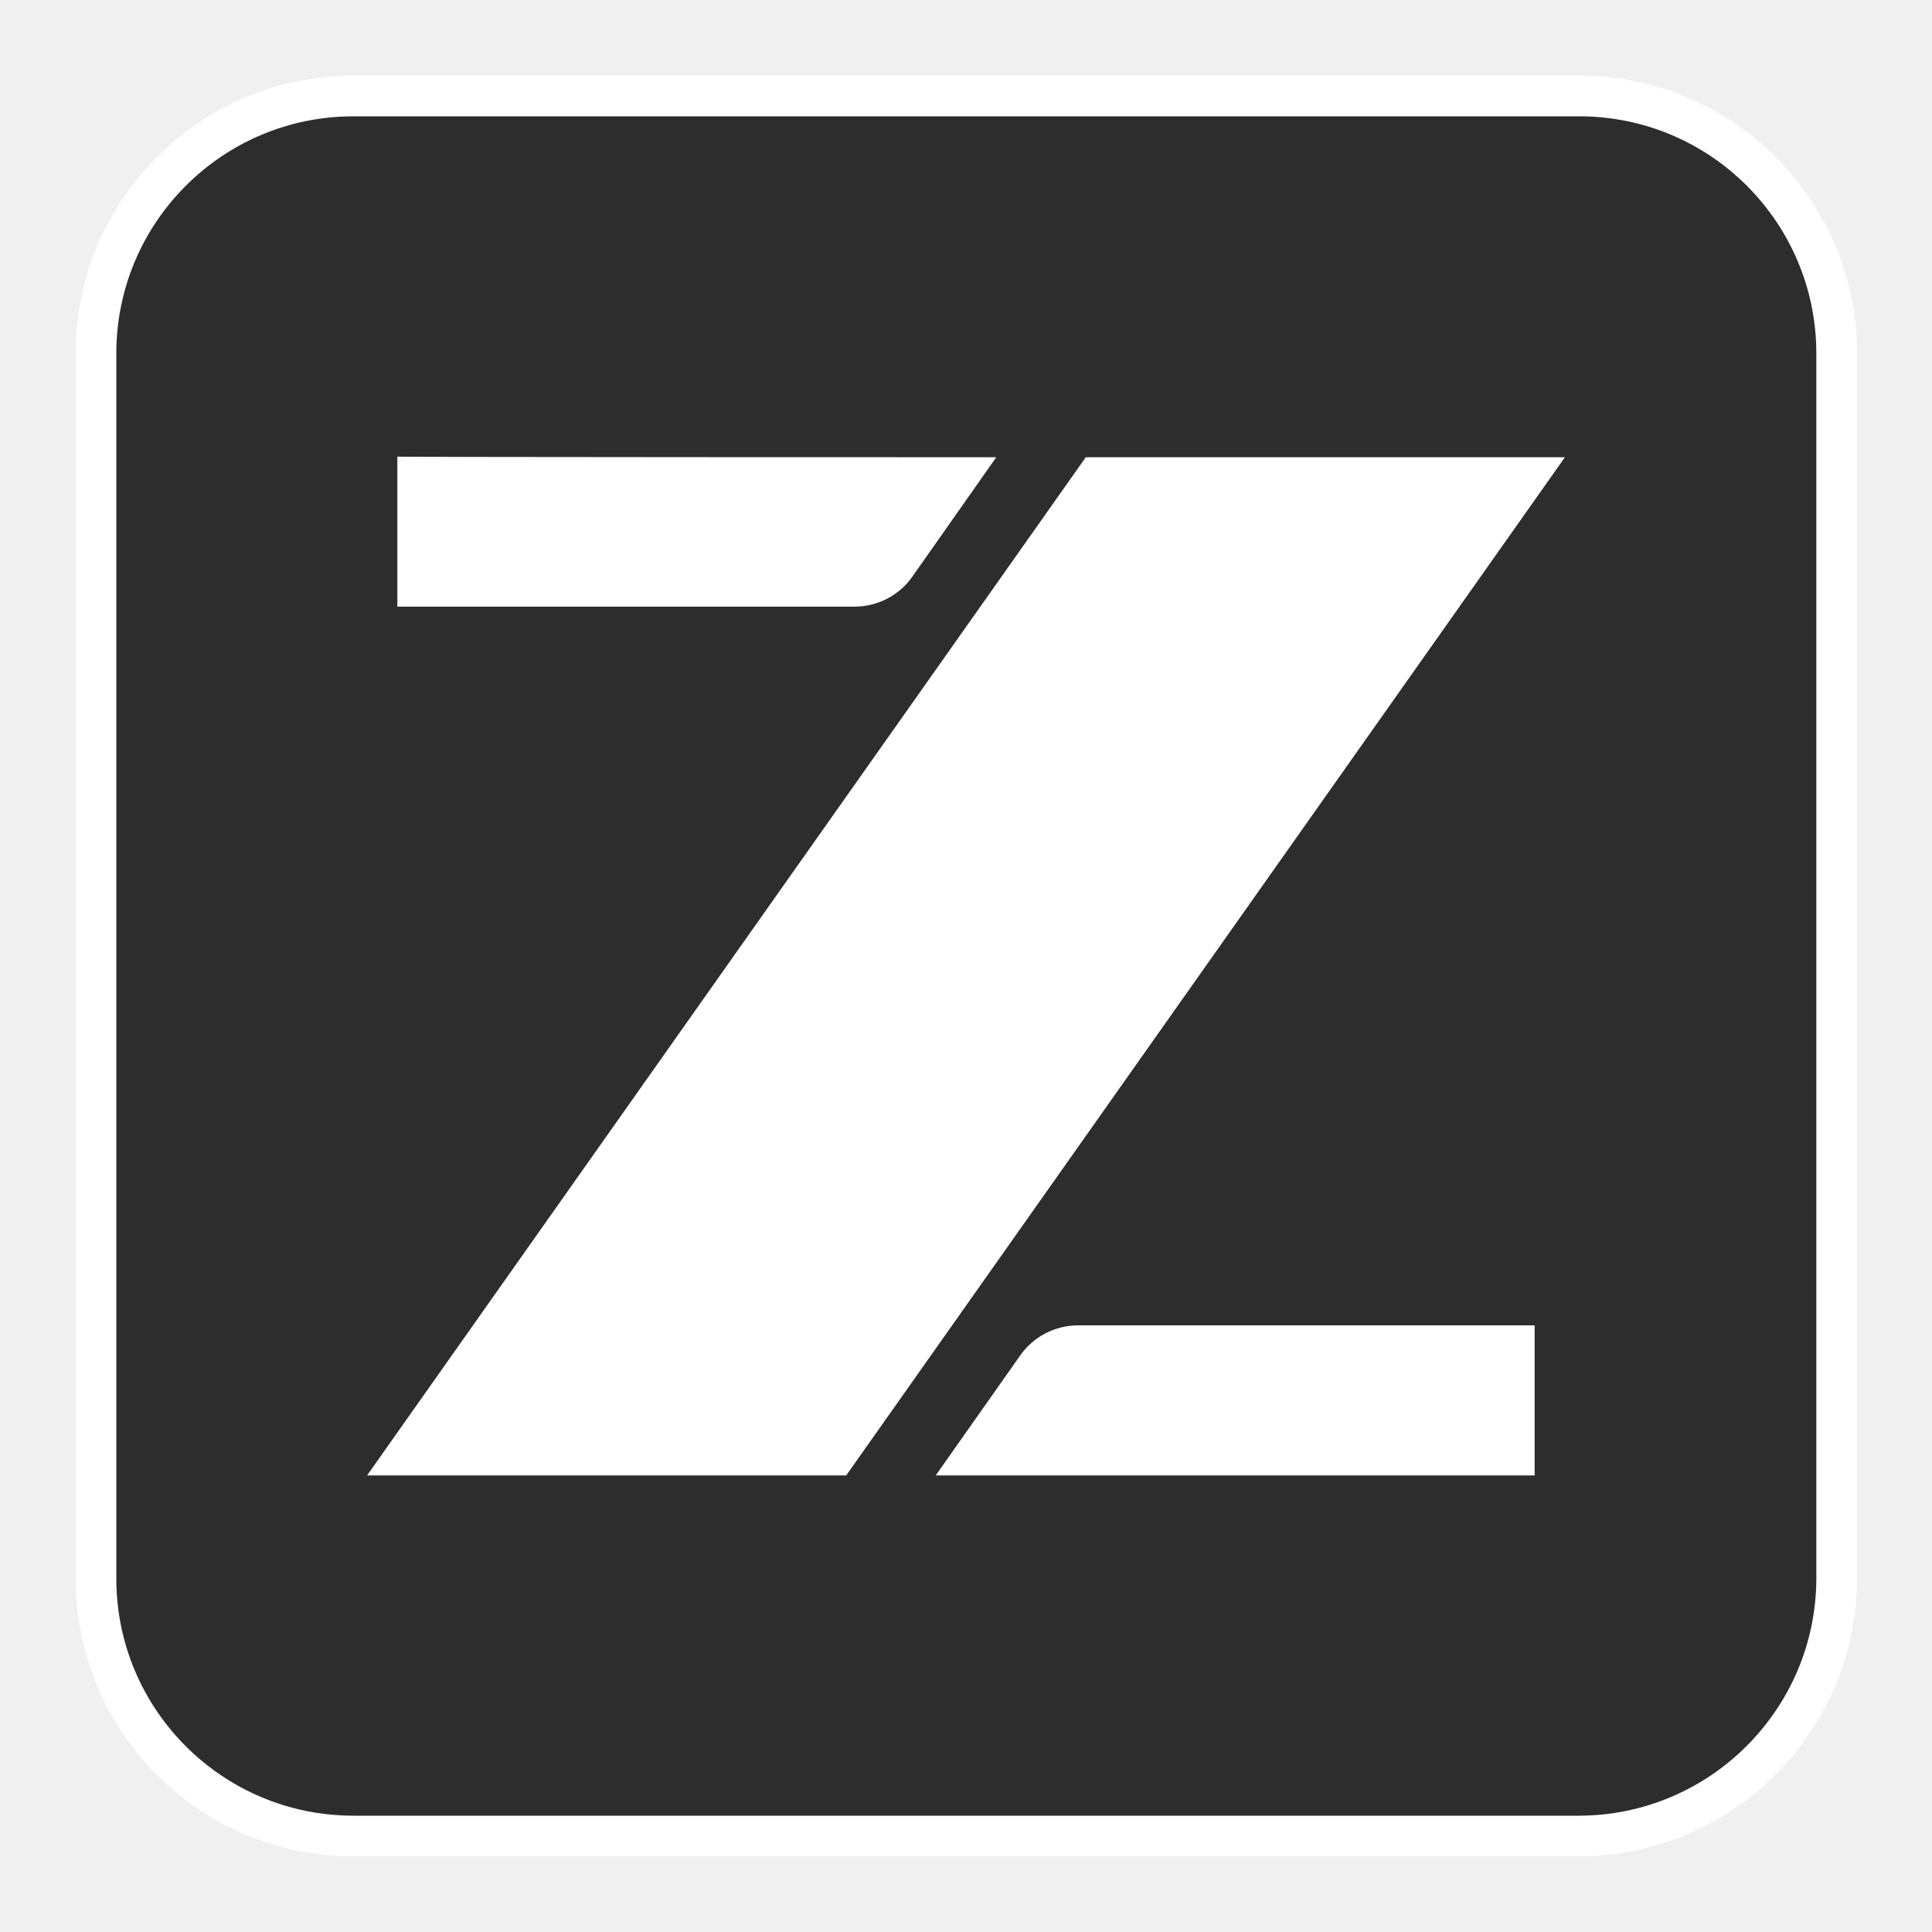
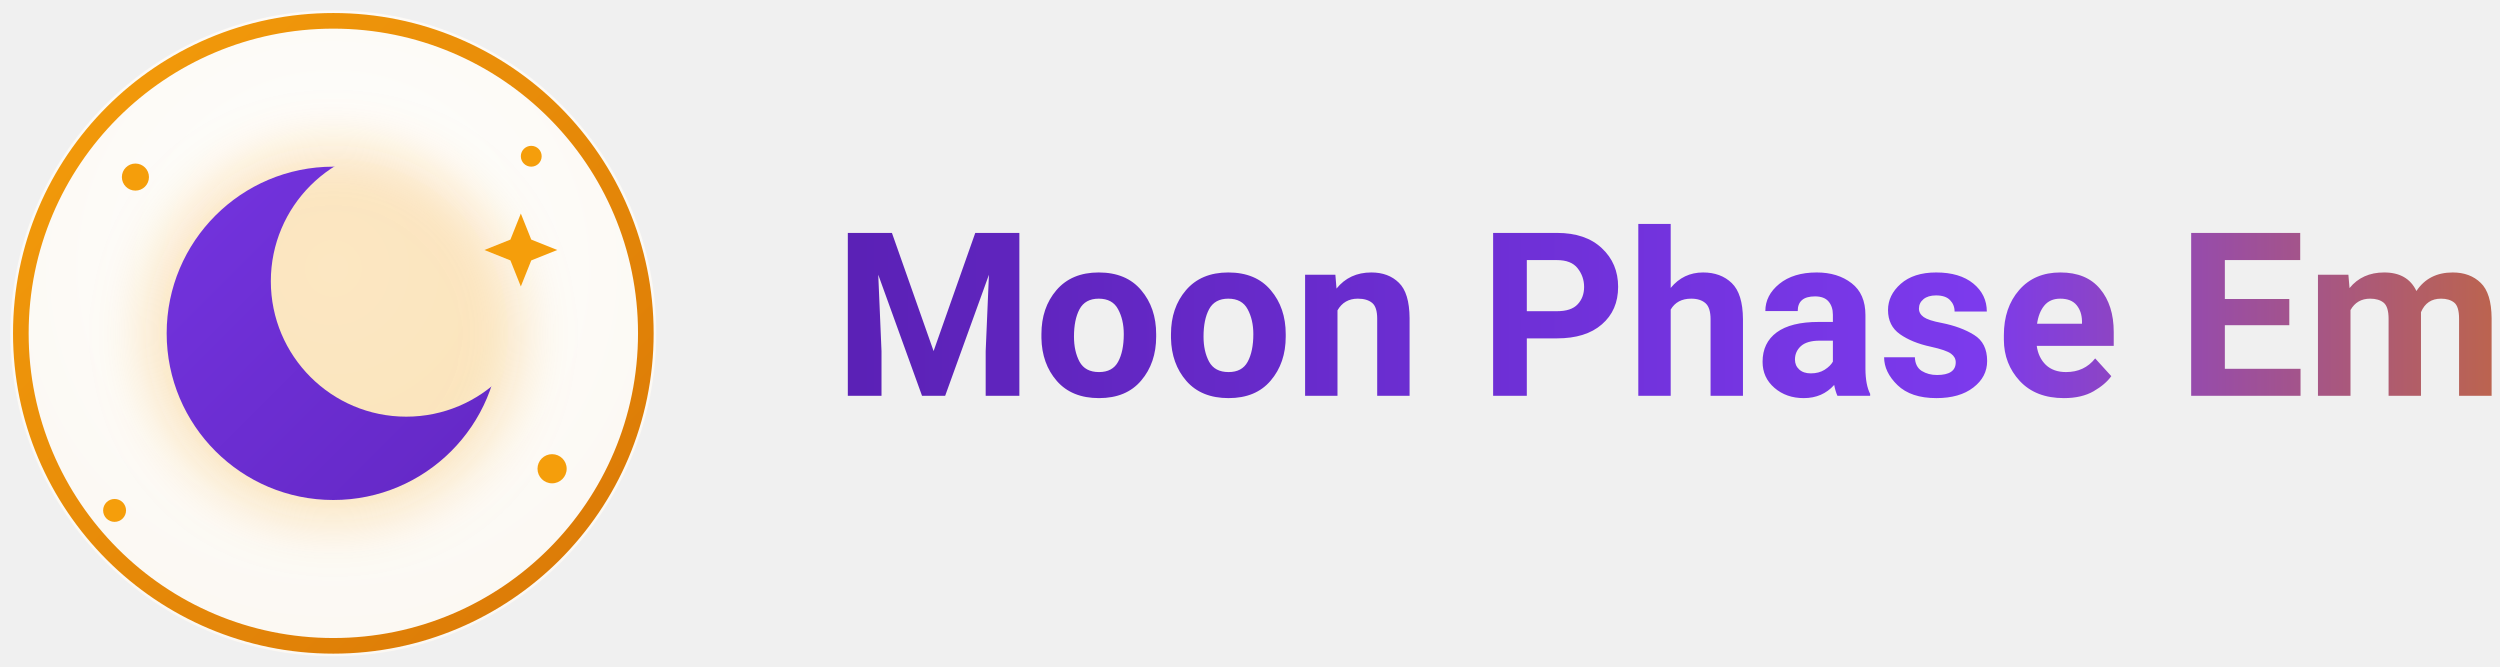
- <svg xmlns="http://www.w3.org/2000/svg" version="1.1" x="0px" y="0px" viewBox="0 0 30 30" style="enable-background:new 0 0 30 30;" xml:space="preserve">
+ <svg xmlns="http://www.w3.org/2000/svg" viewBox="0 0 240 64" width="240" height="64">
  <defs>
-     <style type="text/css">
-     .st194{fill:#2D2D2D;stroke:#FFFFFF;stroke-width:0.632;stroke-miterlimit:10;}
-     .st23{fill:#FFFFFF;}
- 
-     .z-breathe {
-       animation: breathe 2.5s ease-in-out infinite;
-     }
- 
-     @keyframes breathe {
-       0%, 100% { opacity: 0.7; }
-       50% { opacity: 1; }
-     }
-   </style>
+     <linearGradient id="borderGrad2" x1="0%" y1="0%" x2="100%" y2="100%">
+       <stop offset="0%" stop-color="#f59e0b" />
+       <stop offset="100%" stop-color="#d97706" />
+     </linearGradient>
+     <linearGradient id="moonGrad2" x1="0%" y1="0%" x2="100%" y2="100%">
+       <stop offset="0%" stop-color="#7c3aed" />
+       <stop offset="100%" stop-color="#5b21b6" />
+     </linearGradient>
+     <linearGradient id="textGrad" x1="0%" y1="0%" x2="100%" y2="0%">
+       <stop offset="0%" stop-color="#5b21b6" />
+       <stop offset="60%" stop-color="#7c3aed" />
+       <stop offset="100%" stop-color="#d97706" />
+     </linearGradient>
+     <radialGradient id="bgGrad2" cx="50%" cy="40%" r="70%">
+       <stop offset="0%" stop-color="#ffffff" />
+       <stop offset="100%" stop-color="#fbf7f0" />
+     </radialGradient>
+     <mask id="crescentMask2">
+       <circle cx="32" cy="32" r="16" fill="white" />
+       <circle cx="39" cy="27" r="13" fill="black" />
+     </mask>
+     <filter id="moonGlow2" x="-50%" y="-50%" width="200%" height="200%">
+       <feGaussianBlur stdDeviation="2.5" />
+     </filter>
  </defs>
-   <g>
-     <path class="st194" d="M24.51,28.51H5.49c-2.21,0-4-1.79-4-4V5.49c0-2.21,1.79-4,4-4h19.03c2.21,0,4,1.79,4,4v19.03     C28.51,26.72,26.72,28.51,24.51,28.51z" />
-     <g class="z-breathe">
-       <path class="st23" d="M15.47,7.1l-1.3,1.85c-0.2,0.29-0.54,0.47-0.9,0.47h-7.1V7.09C6.16,7.1,15.47,7.1,15.47,7.1z" />
-       <polygon class="st23" points="24.3,7.1 13.14,22.91 5.7,22.91 16.86,7.1" />
-       <path class="st23" d="M14.53,22.91l1.31-1.86c0.2-0.29,0.54-0.47,0.9-0.47h7.09v2.33H14.53z" />
-     </g>
+   <circle cx="32" cy="32" r="31" fill="url(#bgGrad2)" />
+   <circle cx="32" cy="32" r="30" fill="none" stroke="url(#borderGrad2)" stroke-width="1.5" />
+   <circle cx="32" cy="32" r="18" fill="#f59e0b" opacity="0.25" filter="url(#moonGlow2)" />
+   <rect x="0" y="0" width="64" height="64" fill="url(#moonGrad2)" mask="url(#crescentMask2)" />
+   <g fill="#f59e0b">
+     <circle cx="13" cy="17" r="1.3" />
+     <circle cx="51" cy="15" r="1" />
+     <circle cx="53" cy="45" r="1.4" />
+     <circle cx="11" cy="49" r="1.1" />
  </g>
+   <g transform="translate(50 24)" fill="#f59e0b">
+     <path d="M 0 -3.5 L 1 -1 L 3.5 0 L 1 1 L 0 3.5 L -1 1 L -3.5 0 L -1 -1 Z" />
+   </g>
+   <text x="80" y="38" font-family="ui-sans-serif, system-ui, -apple-system, Segoe UI, Roboto, sans-serif" font-size="22" font-weight="700" fill="url(#textGrad)">Moon Phase Emoji</text>
</svg>
